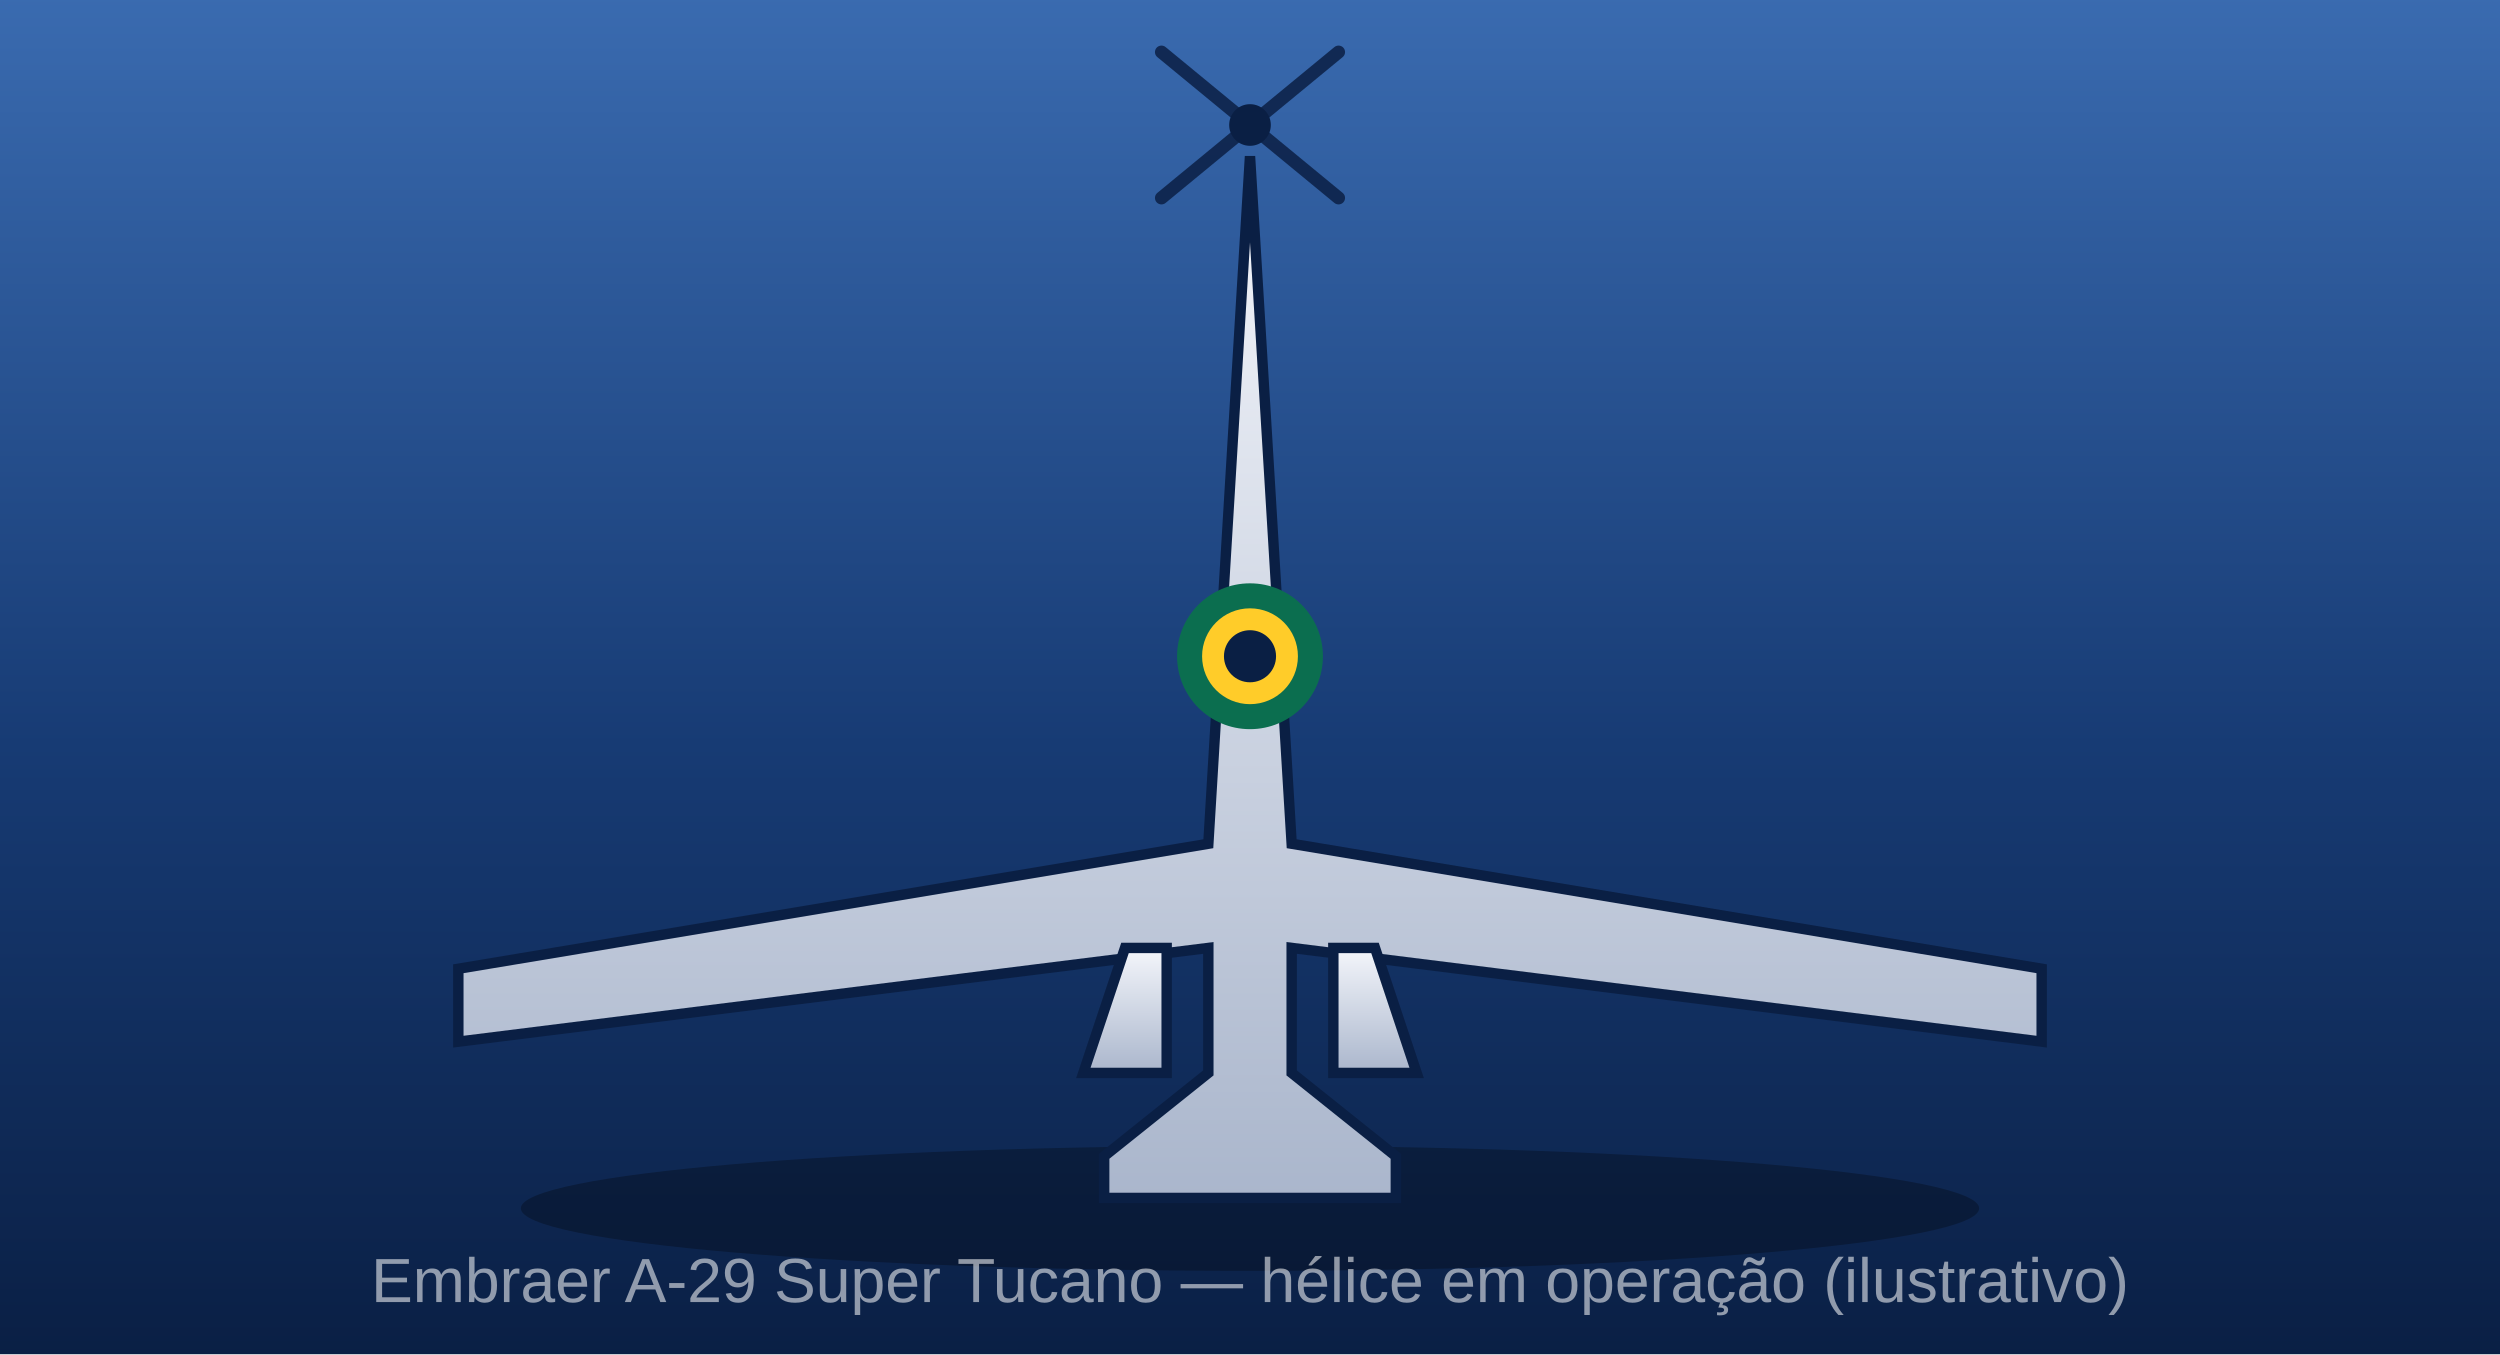
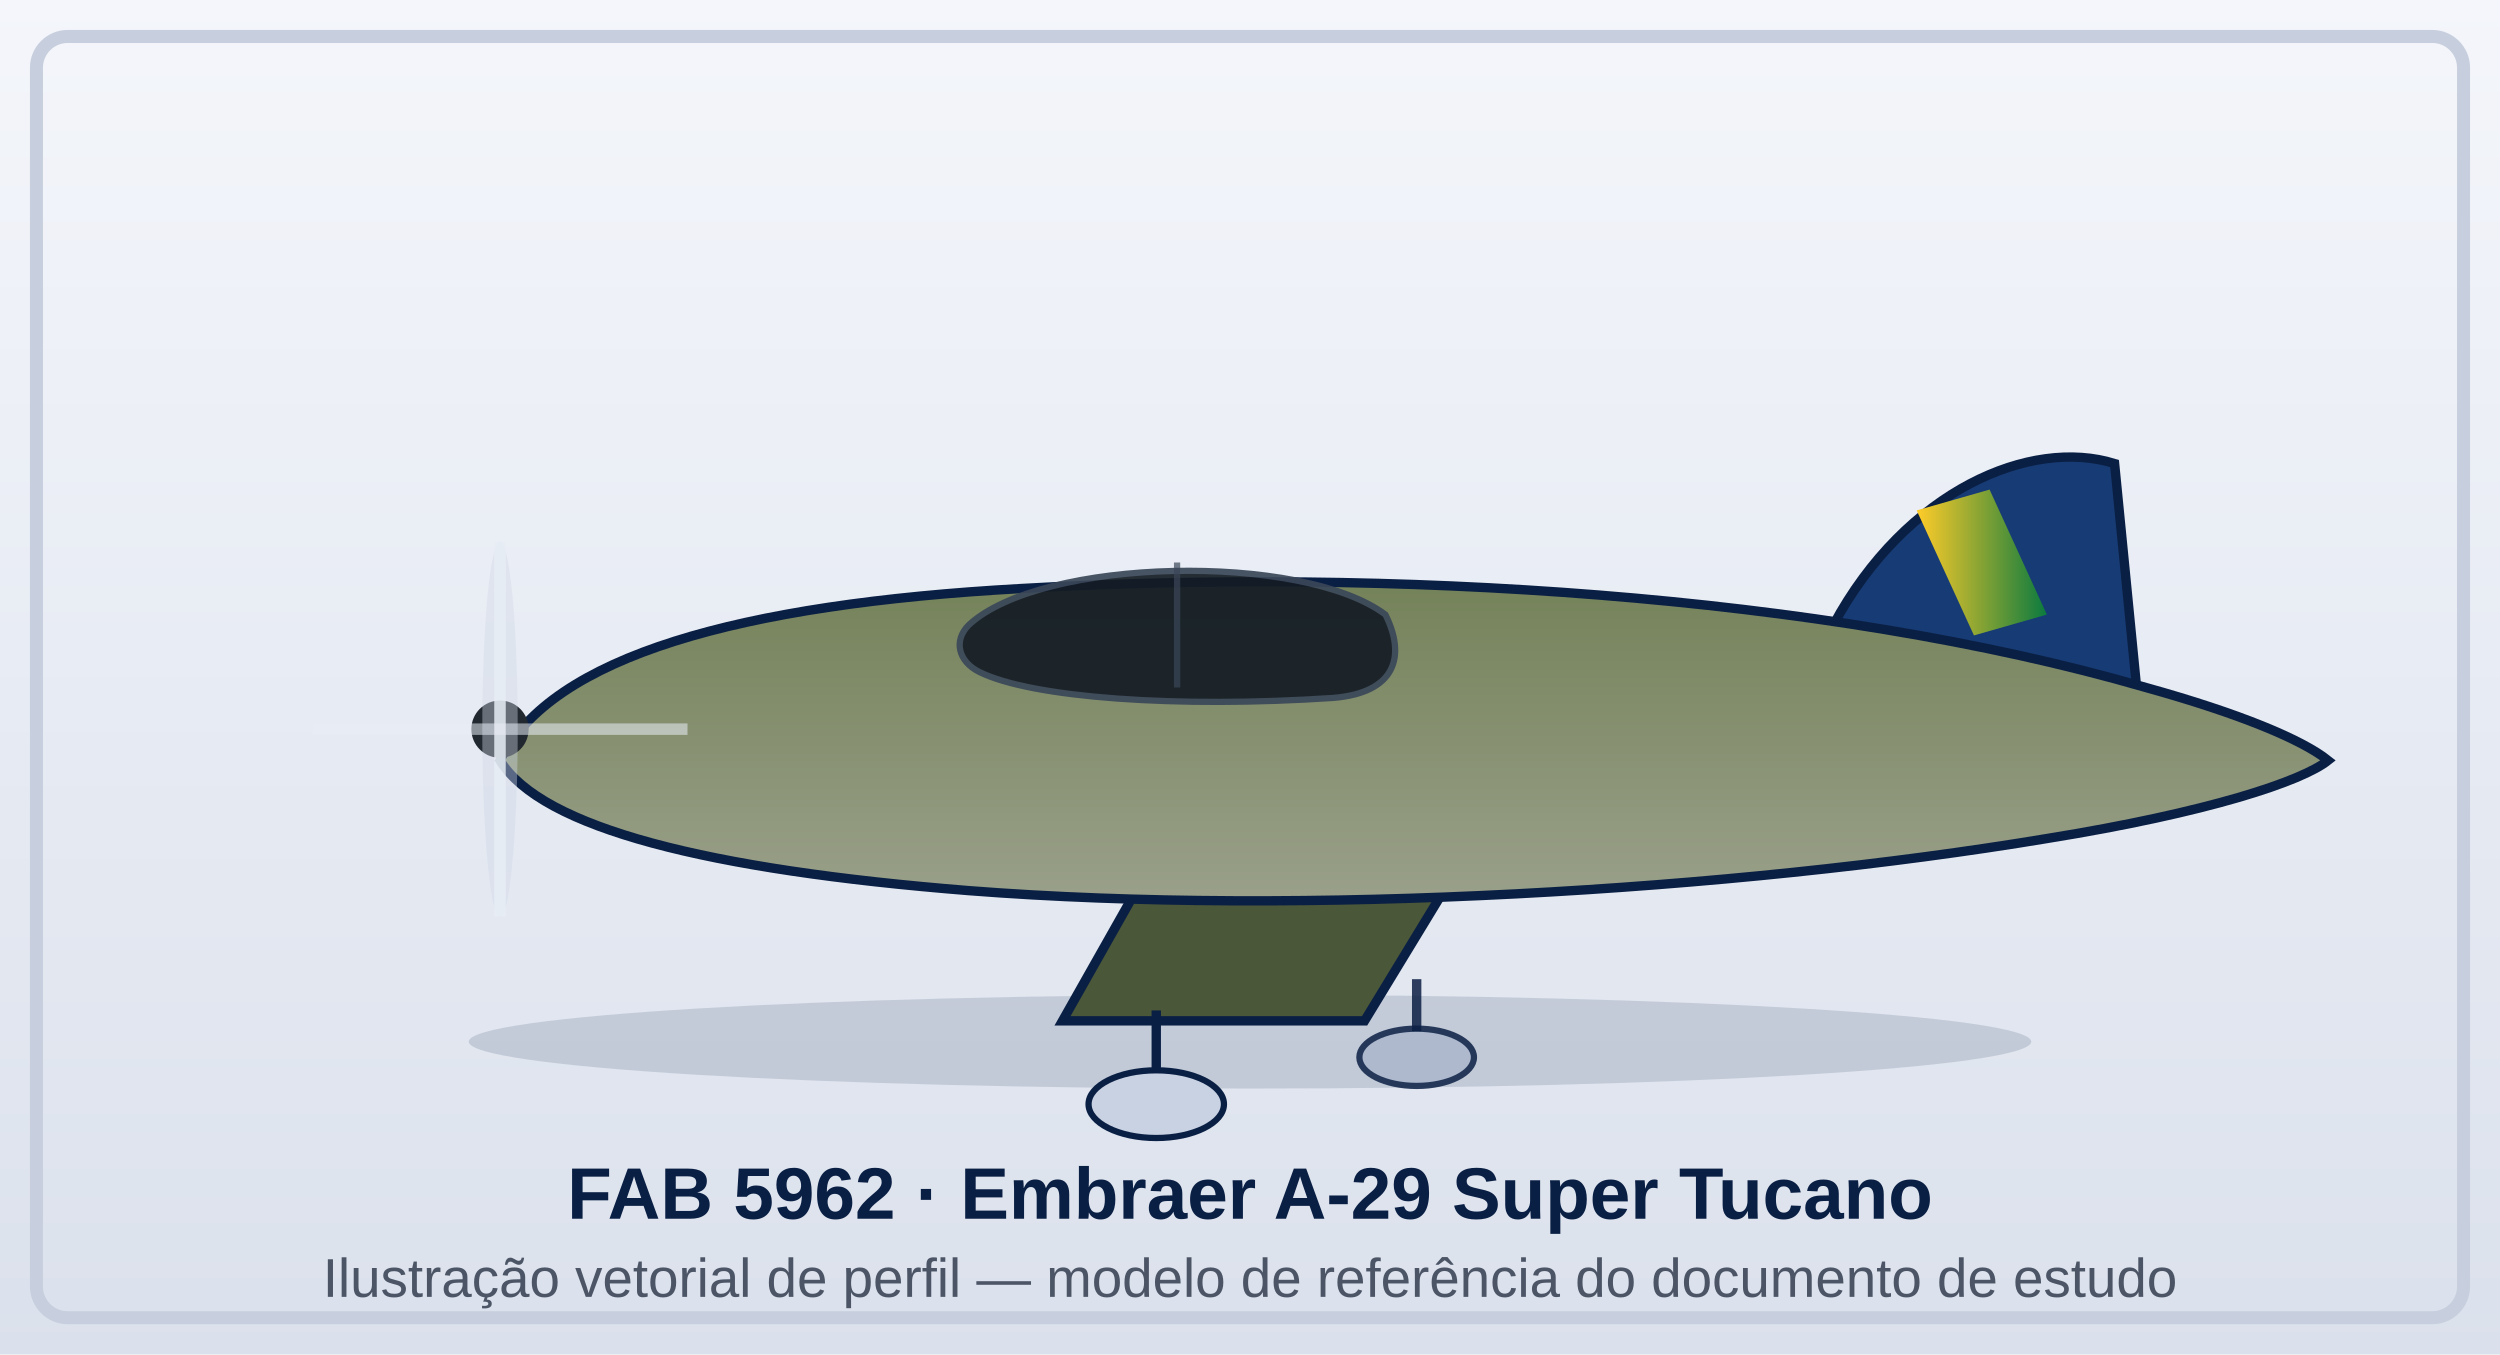
<svg xmlns="http://www.w3.org/2000/svg" viewBox="0 0 480 260">
  <defs>
-     <linearGradient id="sky" x1="0" y1="0" x2="0" y2="1">
-       <stop offset="0%" stop-color="#3a6bb0" />
-       <stop offset="55%" stop-color="#173b74" />
-       <stop offset="100%" stop-color="#0a1f44" />
+     <linearGradient id="mat" x1="0" y1="0" x2="0" y2="1">
+       <stop offset="0%" stop-color="#f4f6fb" />
+       <stop offset="100%" stop-color="#dbe1ec" />
    </linearGradient>
-     <linearGradient id="metal" x1="0" y1="0" x2="0" y2="1">
-       <stop offset="0%" stop-color="#f4f6fb" />
-       <stop offset="100%" stop-color="#aab6cc" />
+     <linearGradient id="body" x1="0" y1="0" x2="0" y2="1">
+       <stop offset="0%" stop-color="#748259" />
+       <stop offset="100%" stop-color="#9aa08a" />
+     </linearGradient>
+     <linearGradient id="stripe" x1="0" y1="0" x2="1" y2="0">
+       <stop offset="0%" stop-color="#ffcc29" />
+       <stop offset="100%" stop-color="#0b7a3f" />
    </linearGradient>
  </defs>
-   <rect width="480" height="260" fill="url(#sky)" />
-   <ellipse cx="240" cy="232" rx="140" ry="12" fill="#000" opacity="0.28" />
-   <g transform="translate(40 6) scale(2)" fill="url(#metal)" stroke="#0a1f44" stroke-width="1">
-     <path d="M100 12 L104 78 L176 90 L176 97 L104 88 L104 100 L114 108 L114 112 L86 112 L86 108 L96 100 L96 88 L24 97 L24 90 L96 78 Z" />
-     <path d="M92 100 L84 100 L88 88 L92 88 Z" />
-     <path d="M108 100 L116 100 L112 88 L108 88 Z" />
-     <g stroke="none">
-       <circle cx="100" cy="60" r="7" fill="#0b6e4f" />
-       <circle cx="100" cy="60" r="4.6" fill="#ffcc29" />
-       <circle cx="100" cy="60" r="2.5" fill="#0a1f44" />
-     </g>
+   <rect width="480" height="260" fill="url(#mat)" />
+   <rect x="7" y="7" width="466" height="246" rx="6" fill="none" stroke="#c7cedd" stroke-width="2.5" />
+   <ellipse cx="240" cy="200" rx="150" ry="9" fill="#0a1f44" opacity="0.14" />
+   <path d="M230,150 L290,150 L262,196 L204,196 Z" fill="#4a5738" stroke="#0a1f44" stroke-width="1.8" />
+   <line x1="222" y1="194" x2="222" y2="206" stroke="#0a1f44" stroke-width="1.8" />
+   <ellipse cx="222" cy="212" rx="13" ry="6.5" fill="#c9d2e2" stroke="#0a1f44" stroke-width="1.2" />
+   <line x1="272" y1="188" x2="272" y2="198" stroke="#0a1f44" stroke-width="1.8" opacity="0.85" />
+   <ellipse cx="272" cy="203" rx="11" ry="5.5" fill="#aab6cc" stroke="#0a1f44" stroke-width="1.2" opacity="0.85" />
+   <path d="M372,144 L414,150 L376,158 Z" fill="url(#body)" stroke="#0a1f44" stroke-width="1.8" />
+   <path d="M352,120 C366,94 390,84 406,89 L412,150 C393,141 368,136 352,120 Z" fill="#173b74" stroke="#0a1f44" stroke-width="1.8" />
+   <path d="M368,98 L382,94 L393,118 L379,122 Z" fill="url(#stripe)" />
+   <circle cx="358" cy="132" r="7" fill="#0b7a3f" />
+   <circle cx="358" cy="132" r="4.3" fill="#ffcc29" />
+   <circle cx="358" cy="132" r="2.2" fill="#1c4f9c" />
+   <path d="M96,146 C106,126 142,116 196,113 C266,109 350,114 412,132            C430,137 442,142 447,146 C442,150 424,156 393,161            C333,171 250,176 186,171 C136,167 104,159 96,146 Z" fill="url(#body)" stroke="#0a1f44" stroke-width="1.8" />
+   <path d="M186,120 C200,107 250,106 266,118 C270,126 268,133 256,134 C226,136 198,134 188,129 C184,127 183,123 186,120 Z" fill="#141b24" opacity="0.92" stroke="#3a4658" stroke-width="1.2" />
+   <line x1="226" y1="108" x2="226" y2="132" stroke="#3a4658" stroke-width="1.2" opacity="0.7" />
+   <circle cx="96" cy="140" r="5.5" fill="#22282f" />
+   <g class="prop" style="transform-origin:96px 140px">
+     <ellipse cx="96" cy="140" rx="3.4" ry="36" fill="#cfd8e6" opacity="0.4" />
+     <line x1="96" y1="104" x2="96" y2="176" stroke="#e8edf5" stroke-width="2.2" opacity="0.85" />
+     <line x1="60" y1="140" x2="132" y2="140" stroke="#e8edf5" stroke-width="2.2" opacity="0.55" />
  </g>
-   <g stroke="#0a1f44" stroke-width="2.5" stroke-linecap="round" opacity="0.85">
-     <g>
-       <line x1="223" y1="10" x2="257" y2="38" />
-       <line x1="257" y1="10" x2="223" y2="38" />
-       <animateTransform attributeName="transform" type="rotate" from="0 240 24" to="360 240 24" dur="0.2s" repeatCount="indefinite" />
-     </g>
-   </g>
-   <circle cx="240" cy="24" r="4" fill="#0a1f44" />
-   <text x="240" y="250" text-anchor="middle" font-family="Segoe UI, Arial, sans-serif" font-size="12" fill="#ffffff" opacity="0.55">Embraer A-29 Super Tucano — hélice em operação (ilustrativo)</text>
+   <style>.prop { animation: spin-a29 0.15s linear infinite; } @keyframes spin-a29 { from { transform: rotate(0deg); } to { transform: rotate(360deg); } }</style>
+   <text x="240" y="234" text-anchor="middle" font-family="Segoe UI, Arial, sans-serif" font-size="14" font-weight="700" fill="#0a1f44">FAB 5962 · Embraer A-29 Super Tucano</text>
+   <text x="240" y="249" text-anchor="middle" font-family="Segoe UI, Arial, sans-serif" font-size="10.5" fill="#4b5566">Ilustração vetorial de perfil — modelo de referência do documento de estudo</text>
</svg>
